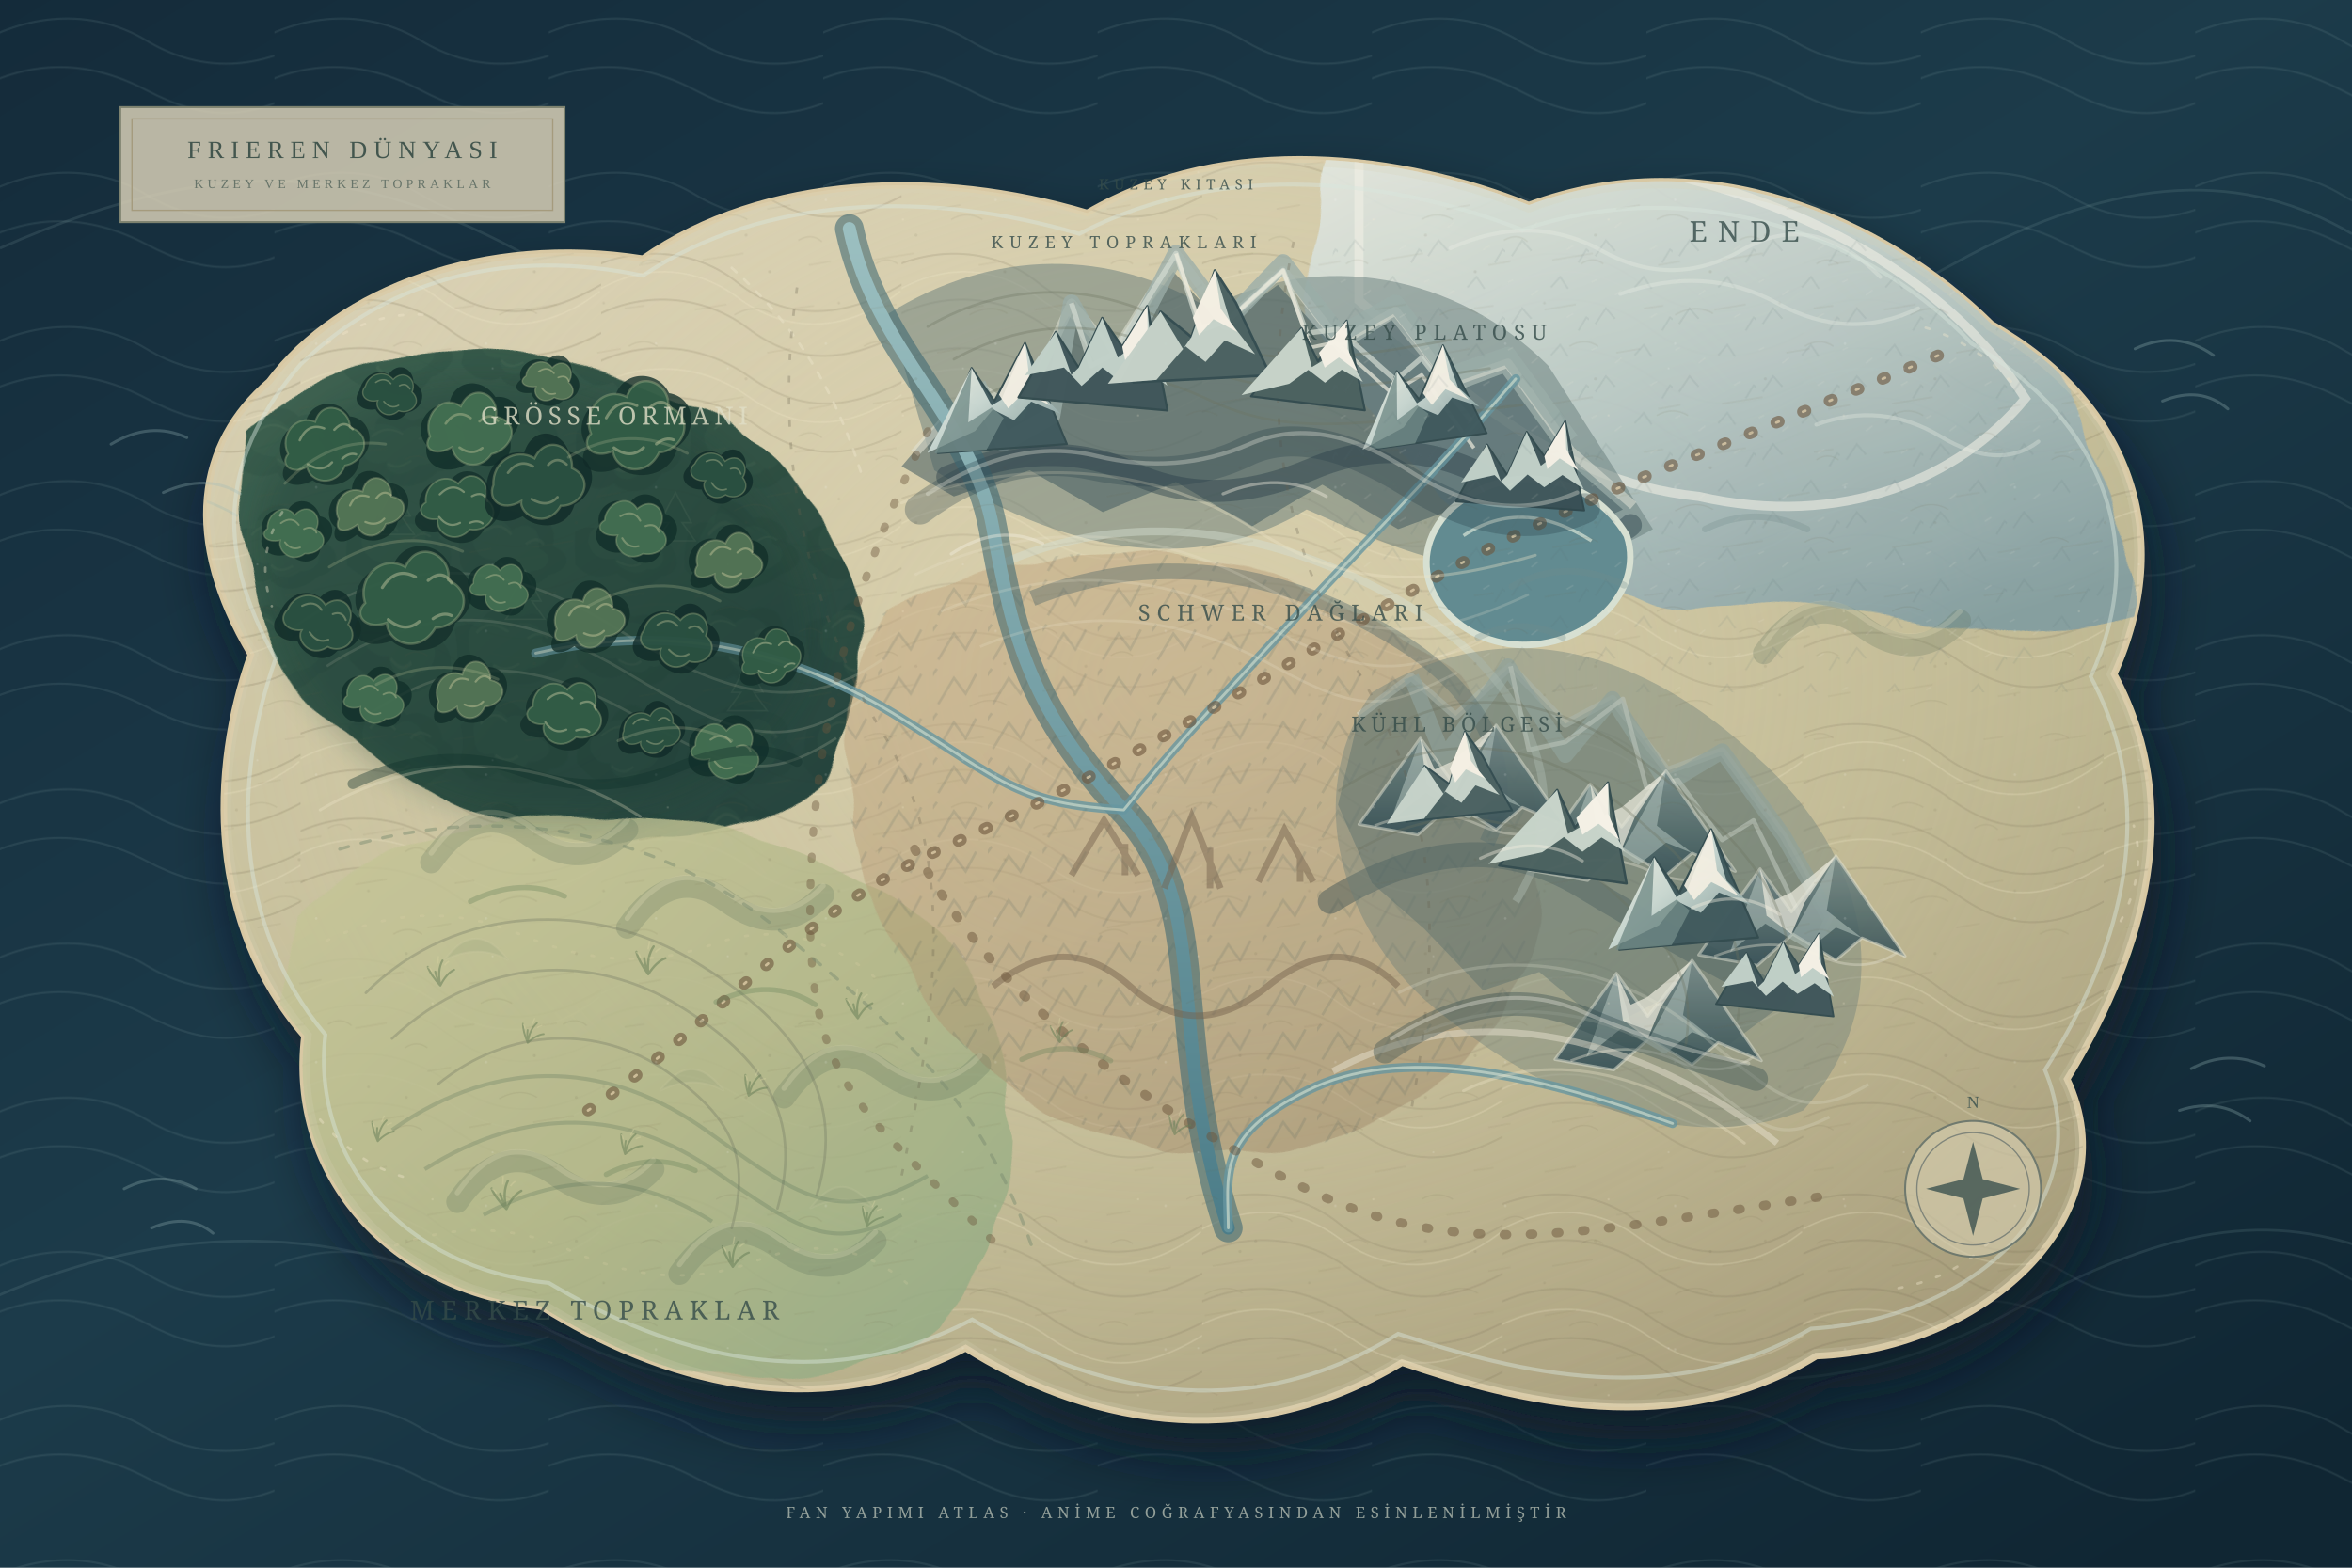
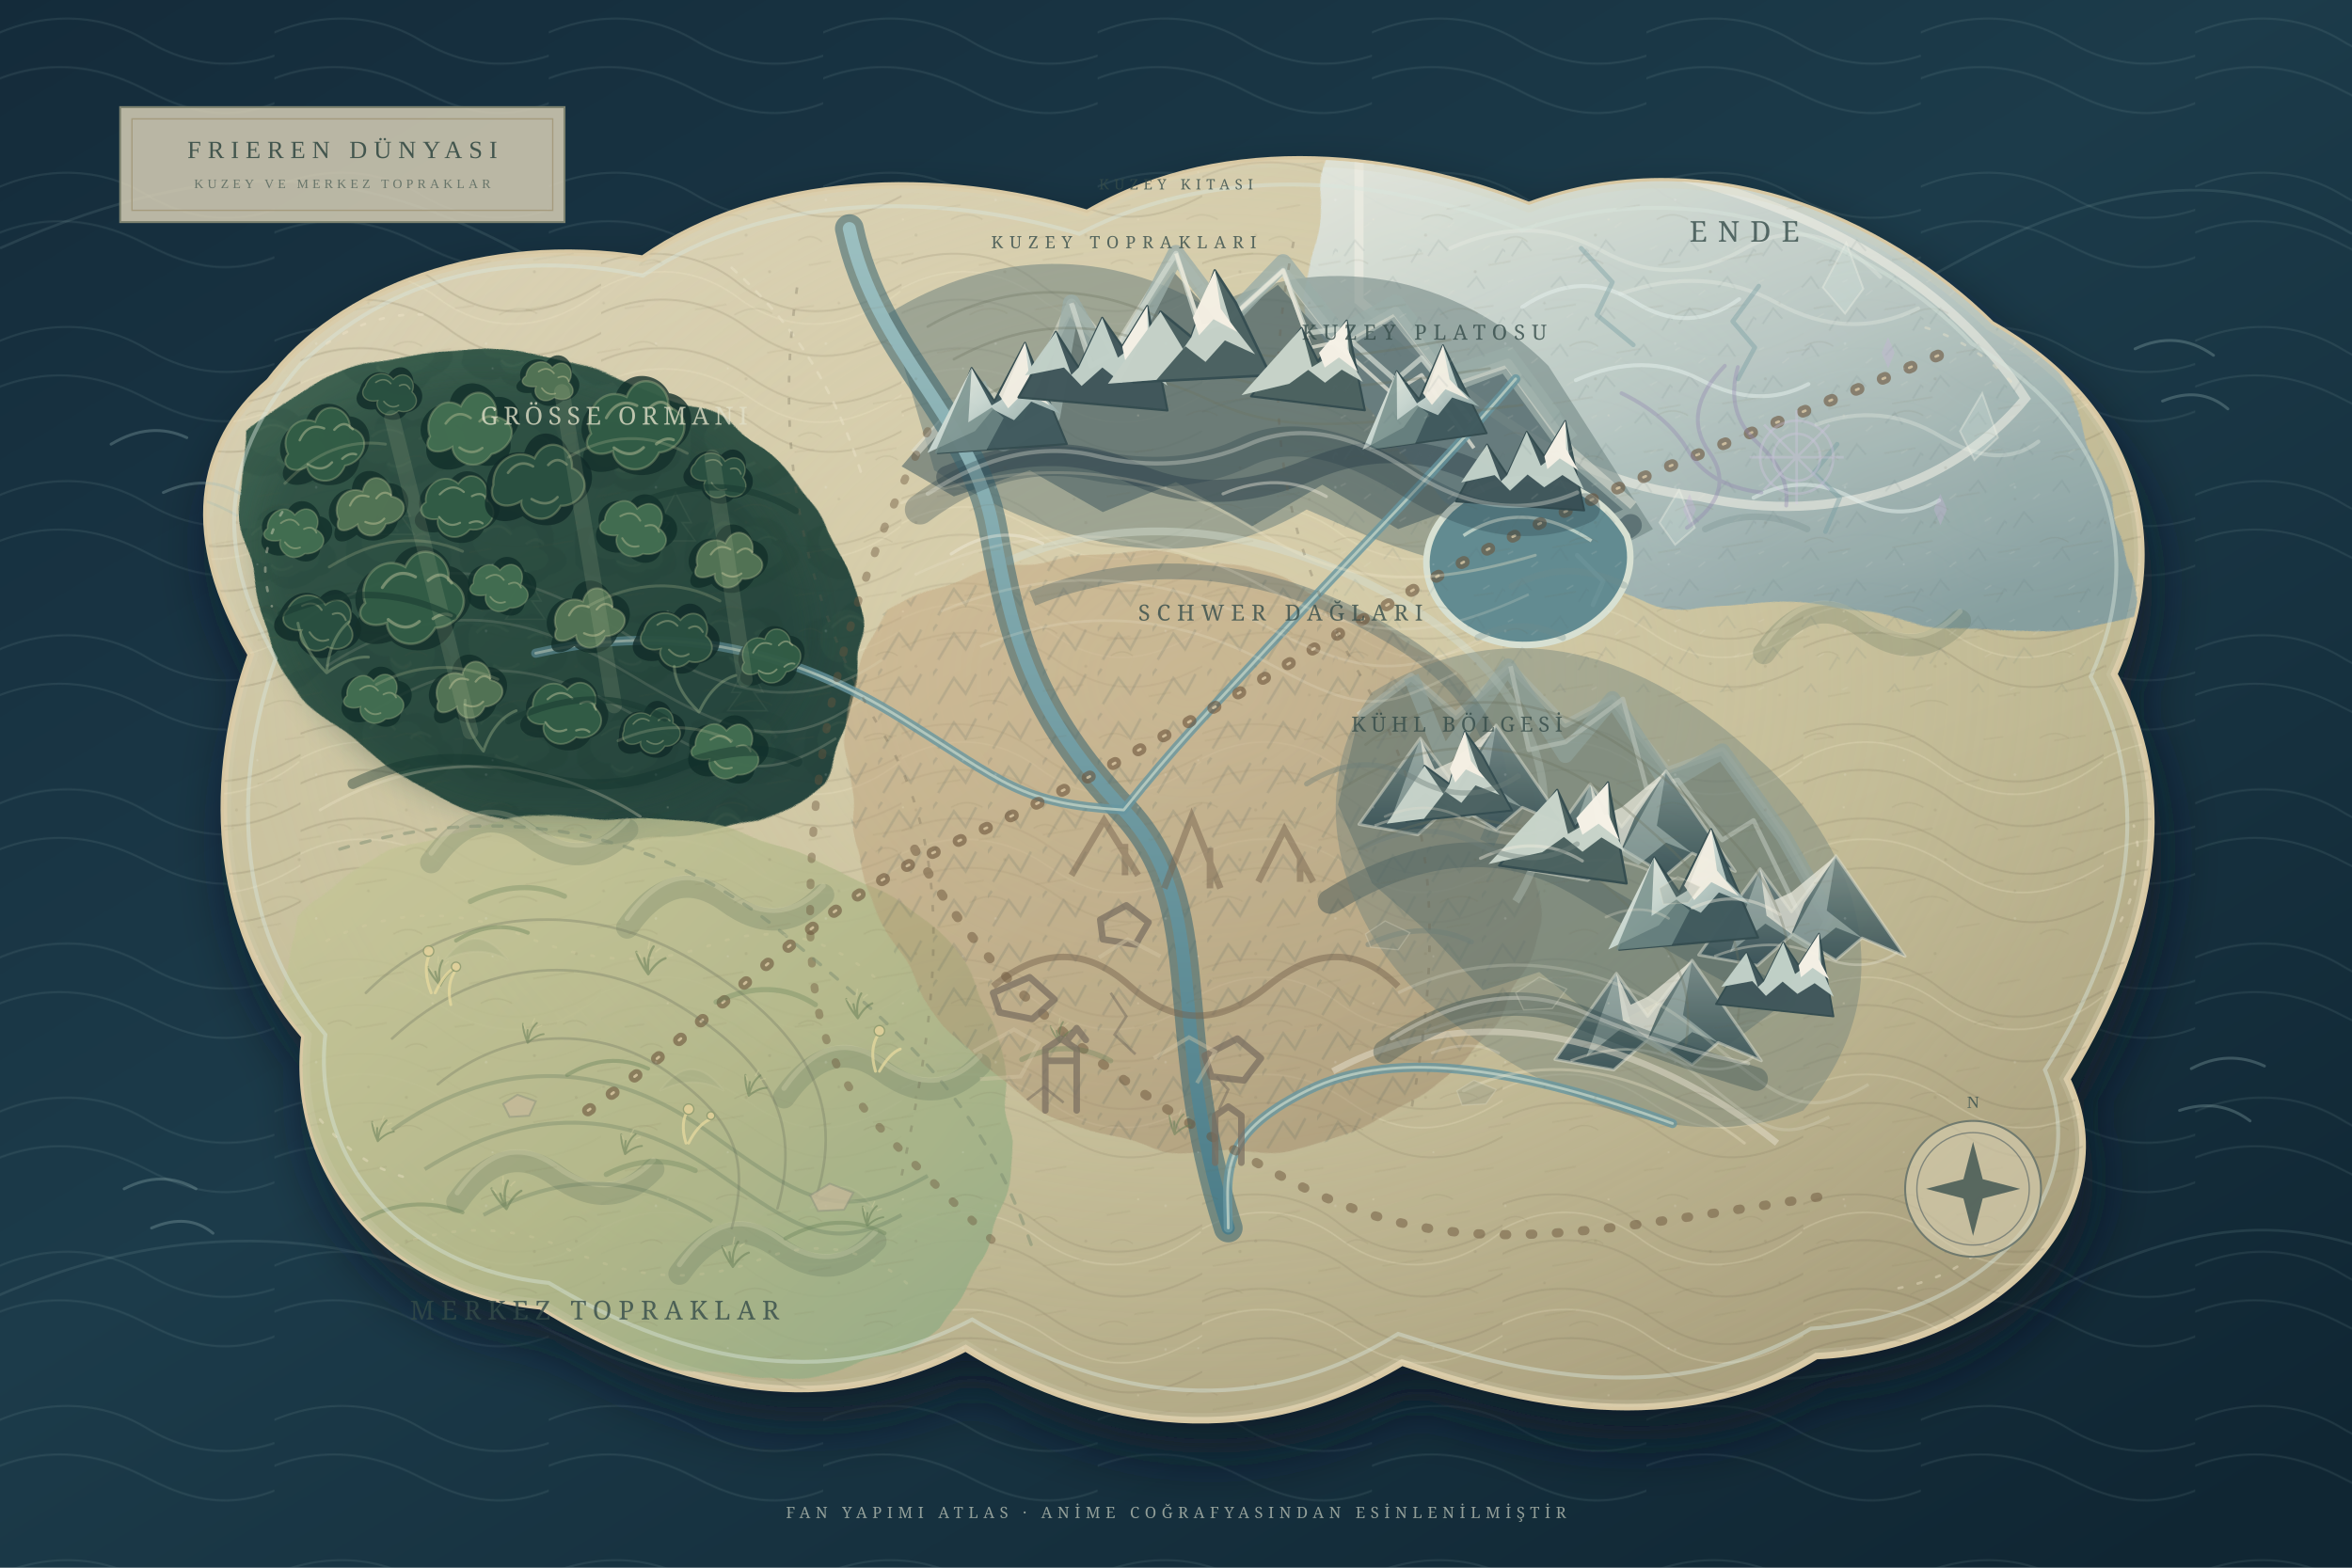
<svg xmlns="http://www.w3.org/2000/svg" viewBox="0 0 1800 1200" role="img" aria-labelledby="map-title map-desc">
  <defs>
    <linearGradient id="ocean" x1="0" y1="0" x2="0.9" y2="1">
      <stop stop-color="#142b3a" />
      <stop offset=".48" stop-color="#1c3b4a" />
      <stop offset="1" stop-color="#102633" />
    </linearGradient>
    <linearGradient id="ocean-light" x1="0" y1="0" x2="0" y2="1">
      <stop stop-color="#527887" stop-opacity=".32" />
      <stop offset="1" stop-color="#193c4b" stop-opacity="0" />
    </linearGradient>
    <linearGradient id="land-base" x1=".15" y1="0" x2=".8" y2="1">
      <stop stop-color="#d8d0b4" />
      <stop offset=".3" stop-color="#c8c19e" />
      <stop offset=".67" stop-color="#b9b38d" />
      <stop offset="1" stop-color="#a59b79" />
    </linearGradient>
    <linearGradient id="north-ice" x1=".2" y1="0" x2=".8" y2="1">
      <stop stop-color="#e2e7df" />
      <stop offset=".48" stop-color="#b9c9c7" />
      <stop offset="1" stop-color="#819ca0" />
    </linearGradient>
    <linearGradient id="central-meadow" x1="0" y1="0" x2="1" y2="1">
      <stop stop-color="#c9c79a" />
      <stop offset=".55" stop-color="#b1b789" />
      <stop offset="1" stop-color="#8eaa84" />
    </linearGradient>
    <linearGradient id="forest-depth" x1="0" y1="0" x2="1" y2="1">
      <stop stop-color="#365d4c" />
      <stop offset=".45" stop-color="#284c40" />
      <stop offset="1" stop-color="#1b3b36" />
    </linearGradient>
    <linearGradient id="mountain-shadow" x1="0" y1="0" x2="0" y2="1">
      <stop stop-color="#778b89" />
      <stop offset=".52" stop-color="#536b6c" />
      <stop offset="1" stop-color="#344e55" />
    </linearGradient>
    <linearGradient id="sandstone" x1="0" y1="0" x2="1" y2="1">
      <stop stop-color="#c4a47a" />
      <stop offset="1" stop-color="#947c60" />
    </linearGradient>
    <linearGradient id="river" x1="0" y1="0" x2="0" y2="1">
      <stop stop-color="#9bbfc0" />
      <stop offset="1" stop-color="#4c7d89" />
    </linearGradient>
    <radialGradient id="land-light">
      <stop stop-color="#f4e7c6" stop-opacity=".44" />
      <stop offset="1" stop-color="#f4e7c6" stop-opacity="0" />
    </radialGradient>
    <pattern id="sea-depth" width="210" height="118" patternUnits="userSpaceOnUse">
      <path d="M-20 35C25 8 74 8 112 31s82 25 128-2M-25 72c48-28 93-26 137-3s78 25 126-4" fill="none" stroke="#8eafb0" stroke-opacity=".13" stroke-width="1.6" />
    </pattern>
    <pattern id="fine-contours" width="230" height="180" patternUnits="userSpaceOnUse">
      <path d="M-35 42C10 5 68 7 104 36s82 32 137-5M-28 78C17 39 75 43 112 71s77 31 135-6M-32 116C16 76 73 80 113 108s78 30 137-7M-28 153C20 114 80 118 118 145s75 31 132-7" fill="none" stroke="#756f55" stroke-opacity=".24" stroke-width="1.5" />
      <path d="M-20 54C23 20 69 21 105 48s82 28 124-5M-24 129C19 94 72 95 112 123s76 28 128-7" fill="none" stroke="#f5edcf" stroke-opacity=".25" stroke-width="1.2" />
    </pattern>
    <pattern id="forest-canopy" width="88" height="76" patternUnits="userSpaceOnUse">
      <path d="M-8 38C-4 24 8 18 20 22 22 8 39 3 49 14 62 9 76 20 73 34 88 43 82 59 68 61 57 75 39 72 31 63 15 71 0 59-8 38Z" fill="#183a32" opacity=".58" />
      <path d="M12 25C19 13 32 13 40 23 50 14 64 22 62 35 76 42 66 57 54 56 44 68 28 58 29 49 15 52 6 38 12 25Z" fill="#426b50" opacity=".42" />
      <path d="M17 27q12-12 23-1m12 6q8-7 14 0M30 51q9 8 18 1" fill="none" stroke="#a8b58a" stroke-opacity=".28" stroke-width="2" />
    </pattern>
    <pattern id="rock-hatch" width="42" height="34" patternUnits="userSpaceOnUse">
      <path d="m4 29 12-20 9 12 8-15M-5 13 3 2" fill="none" stroke="#344f54" stroke-opacity=".35" stroke-width="2" />
    </pattern>
    <pattern id="terrain-grain" width="180" height="150" patternUnits="userSpaceOnUse">
      <path d="M8 18q12-7 24 0m39 16q10-6 18 1M22 91q16-9 29-1m70 25q12-7 22 0M130 52q9-6 17 0" fill="none" stroke="#665c43" stroke-opacity=".22" stroke-width="1.1" />
      <circle cx="49" cy="58" r="1.2" fill="#594f3d" opacity=".24" />
      <circle cx="151" cy="18" r=".9" fill="#fff3d8" opacity=".38" />
      <circle cx="102" cy="82" r="1.1" fill="#554b39" opacity=".18" />
      <circle cx="17" cy="132" r=".8" fill="#fff" opacity=".32" />
    </pattern>
    <pattern id="paper-fiber" width="130" height="110" patternUnits="userSpaceOnUse">
      <path d="m12 17 24-4m31 37 18-3M18 89l31-5m50 9 17-3M88 16l15-2" stroke="#665c43" stroke-opacity=".1" stroke-width="1.4" />
      <circle cx="51" cy="70" r="1.2" fill="#5c503b" opacity=".14" />
      <circle cx="112" cy="43" r="1" fill="#fff" opacity=".2" />
    </pattern>
    <filter id="continent-shadow" x="-15%" y="-15%" width="130%" height="135%">
      <feGaussianBlur stdDeviation="22" />
    </filter>
    <filter id="terrain-soft" x="-15%" y="-15%" width="130%" height="130%">
      <feGaussianBlur stdDeviation="10" />
    </filter>
    <clipPath id="land-clip">
      <path d="M206 292C259 221 371 179 492 198 585 133 718 129 832 163 940 100 1075 119 1170 157 1304 107 1442 167 1524 248 1632 309 1665 412 1618 516 1677 625 1634 741 1582 826 1631 929 1521 1033 1390 1038 1284 1104 1160 1073 1073 1043 948 1118 825 1086 739 1032 624 1092 505 1057 414 1000 300 989 220 901 233 793 159 708 160 590 192 501 139 412 151 339 206 292Z" />
    </clipPath>
    <g id="ridge">
      <path d="M0 76 47 10 71 43 105 0 158 77 125 63 105 80 72 60 45 84Z" fill="url(#mountain-shadow)" stroke="#e0e1d2" stroke-opacity=".56" stroke-width="2.2" stroke-linejoin="round" />
      <path d="m47 10 11 38 14 12 33-60-7 42 27 21-20-8-21 17-33-20-27 22Z" fill="#b8c9c3" opacity=".55" />
      <path d="m47 10 11 24 13-6 34-28-24 36-10 24-19-14Z" fill="#f0eee1" opacity=".78" />
      <path d="M12 77q44-17 79-1t61-2" fill="none" stroke="#e5e3d3" stroke-opacity=".42" stroke-width="2" />
    </g>
    <g id="atlas-pine">
      <path d="M0 30 12 7 24 30h-7l10 14H-3L7 30z" fill="#254b3d" stroke="#9eb091" stroke-opacity=".45" stroke-width="1.2" />
    </g>
    <g id="atlas-hill">
      <path d="M0 25Q24-8 49 25Q26 12 0 25Z" fill="#8d9b78" stroke="#d5d1ad" stroke-opacity=".55" stroke-width="1.5" />
    </g>
    <g id="hillshade">
      <path d="M0 50Q35 0 76 30T150 25" fill="none" stroke="#566b58" stroke-opacity=".42" stroke-width="17" stroke-linecap="round" />
      <path d="M0 43Q35-7 76 23T150 18" fill="none" stroke="#e6dfbd" stroke-opacity=".38" stroke-width="4" stroke-linecap="round" />
    </g>
    <radialGradient id="atlas-canopy-light" cx="38%" cy="28%" r="76%">
      <stop stop-color="#77906a" />
      <stop offset=".42" stop-color="#426b50" />
      <stop offset="1" stop-color="#183a32" />
    </radialGradient>
    <linearGradient id="atlas-snow-face" x1="0" y1="0" x2="1" y2="1">
      <stop stop-color="#f4f1e3" />
      <stop offset=".48" stop-color="#c9d7d1" />
      <stop offset="1" stop-color="#829b9a" />
    </linearGradient>
    <filter id="biome-edge" x="-7%" y="-7%" width="114%" height="114%" color-interpolation-filters="sRGB">
      <feTurbulence type="fractalNoise" baseFrequency=".012 .016" numOctaves="2" seed="17" result="edge-noise" />
      <feDisplacementMap in="SourceGraphic" in2="edge-noise" scale="21" xChannelSelector="R" yChannelSelector="G" />
    </filter>
    <pattern id="atlas-alpine-scree" width="64" height="52" patternUnits="userSpaceOnUse">
      <path d="m5 40 8-12 7 8m15-24 7-8 6 9m8 32 6-10 7 5" fill="none" stroke="#53696a" stroke-opacity=".32" stroke-width="1.5" />
      <path d="m20 18 5-4m22 21 5-3M2 8l4-2" stroke="#f1eddf" stroke-opacity=".36" stroke-width="1.2" />
    </pattern>
    <g id="atlas-canopy">
      <path d="M-25 2C-29-9-19-20-7-19-3-31 14-31 19-18 31-17 35-3 27 6 29 19 14 26 3 20-8 29-25 18-25 2Z" fill="#142f2a" opacity=".72" transform="translate(2 4)" />
      <path d="M-24-2C-26-14-13-23-2-17 5-28 21-20 20-9 33-3 28 13 16 16 7 28-9 20-10 13-23 15-30 5-24-2Z" fill="url(#atlas-canopy-light)" stroke="#a5b48b" stroke-opacity=".34" stroke-width="1.6" />
      <path d="M-14-8q8-9 15-3m5 3q8-7 12 1M-9 8q8 8 16 2m6-1q5-3 8-1" fill="none" stroke="#c0c69a" stroke-opacity=".42" stroke-width="1.7" stroke-linecap="round" />
    </g>
    <g id="atlas-peak">
      <path d="M-48 44-11-22 8 5 28-39 58 44Z" fill="#425d60" stroke="#344c50" stroke-width="2" stroke-linejoin="round" />
      <path d="m-11-22 12 29 7-2 20-44 8 42-17 13-13-8-18 14Z" fill="url(#atlas-snow-face)" opacity=".96" />
      <path d="m-11-22-3 38 16-9 8 8-13 29-45 0Z" fill="#738b88" opacity=".7" />
      <path d="m28-39 3 35 14 21-18-12-12 11-7-13Z" fill="#f5f1e3" opacity=".88" />
      <path d="M-42 43q45-16 91 0" fill="none" stroke="#d6dfd4" stroke-opacity=".48" stroke-width="2" />
    </g>
    <g id="atlas-grass">
      <path d="M0 12q-7-12-8-20m8 20q0-15 7-23m-7 23q8-10 16-12m-16 12q-2-8-2-14" fill="none" stroke="#667d57" stroke-opacity=".72" stroke-width="2" stroke-linecap="round" />
      <path d="M-8-8q2 2 3 5m9-13q-1 4-2 7m11 0q-3 1-5 3" fill="none" stroke="#d6d1a2" stroke-opacity=".55" stroke-width="1.3" />
    </g>
    <g id="atlas-canopy-a">
      <path d="M-34 5C-42-10-27-29-10-25-2-43 22-39 27-22 45-16 42 8 27 15 20 35-5 34-15 23-33 28-45 17-34 5Z" fill="#142f2a" opacity=".82" />
      <path d="M-30-3C-34-20-16-34-2-24 8-42 29-29 25-13 43-3 31 18 14 17 2 34-18 24-17 11-31 15-39 4-30-3Z" fill="#315c45" stroke="#a8b88d" stroke-opacity=".38" stroke-width="1.6" />
      <path d="M-18-12q10-13 22-5m8 3q10-7 15 3M-16 9q10 10 20 3m9-1q7-4 12-1" fill="none" stroke="#c5c99e" stroke-opacity=".48" stroke-width="2" stroke-linecap="round" />
    </g>
    <g id="atlas-canopy-b">
      <path d="M-30 7C-40-7-25-24-11-20-8-36 13-39 22-22 39-22 43-2 29 8 32 26 11 31 0 21-15 32-35 23-30 7Z" fill="#102d28" opacity=".8" />
      <path d="M-27 1C-31-13-16-29-3-18 6-34 25-25 21-8 39-2 30 16 15 18 4 31-13 21-12 10-25 16-34 9-27 1Z" fill="#426d50" stroke="#9eaf86" stroke-opacity=".4" stroke-width="1.5" />
      <path d="M-15-7q9-10 18-2m6 3q8-6 13 1M-7 11q8 7 16 2" fill="none" stroke="#c6c99c" stroke-opacity=".42" stroke-width="1.8" stroke-linecap="round" />
    </g>
    <g id="atlas-canopy-c">
      <path d="M-37 1C-35-17-21-27-7-22 2-39 20-32 22-17 41-9 36 13 19 18 11 34-9 29-16 19-32 24-44 14-37 1Z" fill="#102a27" opacity=".82" />
      <path d="M-31-5C-29-20-12-27-1-17 9-31 26-21 22-6 36 4 24 20 10 17-2 31-18 18-15 9-29 14-37 4-31-5Z" fill="#294f40" stroke="#9cab80" stroke-opacity=".42" stroke-width="1.5" />
      <path d="M-20-11q9-8 17-1m10 1q7-5 12 2M-8 9q9 8 17 2" fill="none" stroke="#c0c69a" stroke-opacity=".4" stroke-width="1.7" stroke-linecap="round" />
    </g>
    <g id="atlas-canopy-d">
      <path d="M-27 5C-35-7-20-23-7-18-1-33 17-29 20-14 36-8 32 11 18 15 8 29-9 24-14 15-27 20-34 14-27 5Z" fill="#112d28" opacity=".8" />
      <path d="M-23 0C-25-12-11-23 0-14 8-28 24-18 19-4 33 4 22 17 9 14 0 25-13 17-11 8-23 12-29 7-23 0Z" fill="#527454" stroke="#b2bc91" stroke-opacity=".36" stroke-width="1.4" />
      <path d="M-12-7q7-8 15-2m5 3q7-5 11 1M-5 8q7 6 14 2" fill="none" stroke="#d0cda0" stroke-opacity=".45" stroke-width="1.6" stroke-linecap="round" />
    </g>
    <g id="atlas-peak-a">
      <path d="M-58 51-19-30 1 4 35-51 69 51Z" fill="#405a5e" stroke="#344c50" stroke-width="2" stroke-linejoin="round" />
      <path d="m-19-30 17 38 10-5 27-54 10 48 20 24-28-14-18 17-20-12-19 20-48 18Z" fill="url(#atlas-snow-face)" />
      <path d="m-19-30-7 53 24-13 11 11-19 30-51 0Z" fill="#718a87" opacity=".78" />
      <path d="m35-51 2 38 18 25-24-15-17 15-8-14Z" fill="#f7f2e4" opacity=".9" />
    </g>
    <g id="atlas-peak-b">
      <path d="M-52 46-28-8-5 13 16-38 31-12 55 46Z" fill="#4b6262" stroke="#354e52" stroke-width="2" stroke-linejoin="round" />
      <path d="m-28-8 16 30 7-9 21-51 10 41 18 26-23-12-16 16-15-13-24 25-38 1Z" fill="#c6d2c9" />
      <path d="m16-38 3 30 12 19-18-11-12 12-4-14Z" fill="#f5f0e3" />
    </g>
    <g id="atlas-peak-c">
      <path d="M-64 49-36-12-13 18 4-28 24-4 43-42 69 49Z" fill="#40575b" stroke="#344c50" stroke-width="2" stroke-linejoin="round" />
      <path d="m-36-12 17 37 6-7 17-46 17 34 9-8 13-40 7 39 17 30-23-13-18 14-18-12-17 18-17-15-34 10Z" fill="#c1d0c8" />
      <path d="m43-42 3 29 14 21-20-11-12 12-4-13Z" fill="#f5f1e6" />
    </g>
    <g id="atlas-peak-d">
      <path d="M-49 47-10-22 9 7 31-34 58 47Z" fill="#4b6260" stroke="#344c50" stroke-width="2" stroke-linejoin="round" />
      <path d="m-10-22 14 35 9-7 18-40 7 35 15 20-21-9-14 14-17-10-16 15-43 16Z" fill="#c8d4ca" />
      <path d="m31-34 4 26 12 20-19-11-12 11-7-13Z" fill="#f6f2e7" />
    </g>
  </defs>
  <rect width="1800" height="1200" fill="url(#ocean)" />
  <rect width="1800" height="1200" fill="url(#sea-depth)" />
  <g fill="none" stroke="#8eafb0" stroke-opacity=".15">
    <path d="M0 190C180 110 290 130 420 205s245 68 355 0 215-79 355-9 235 78 365 6 225-70 305-23" stroke-width="2" />
    <path d="M-20 1000c160-75 300-60 420 7s255 83 375 5 245-85 380-12 255 75 390 1 210-70 290-36" stroke-width="2" />
  </g>
  <path d="M206 292C259 221 371 179 492 198 585 133 718 129 832 163 940 100 1075 119 1170 157 1304 107 1442 167 1524 248 1632 309 1665 412 1618 516 1677 625 1634 741 1582 826 1631 929 1521 1033 1390 1038 1284 1104 1160 1073 1073 1043 948 1118 825 1086 739 1032 624 1092 505 1057 414 1000 300 989 220 901 233 793 159 708 160 590 192 501 139 412 151 339 206 292Z" fill="#071923" opacity=".7" filter="url(#continent-shadow)" transform="translate(8 25)" />
  <path d="M206 292C259 221 371 179 492 198 585 133 718 129 832 163 940 100 1075 119 1170 157 1304 107 1442 167 1524 248 1632 309 1665 412 1618 516 1677 625 1634 741 1582 826 1631 929 1521 1033 1390 1038 1284 1104 1160 1073 1073 1043 948 1118 825 1086 739 1032 624 1092 505 1057 414 1000 300 989 220 901 233 793 159 708 160 590 192 501 139 412 151 339 206 292Z" fill="url(#land-base)" stroke="#d8c8a3" stroke-width="5" />
  <g clip-path="url(#land-clip)">
    <rect x="120" y="80" width="1600" height="1060" fill="url(#fine-contours)" opacity=".95" />
    <ellipse cx="910" cy="520" rx="900" ry="690" fill="url(#land-light)" />
    <path d="M1020 82C1220 70 1470 130 1585 300L1640 470C1515 515 1400 450 1290 465 1150 445 1055 356 1000 240Z" fill="url(#north-ice)" filter="url(#biome-edge)" opacity=".92" />
    <path d="M1040 120C1210 96 1450 150 1550 305 1500 366 1410 405 1300 380 1185 368 1110 290 1040 230Z" fill="none" stroke="#f2f0e5" stroke-opacity=".58" stroke-width="7" />
    <path d="M185 330C280 245 430 256 550 322 645 373 690 496 630 596 545 676 390 646 285 579 207 526 175 429 185 330Z" fill="url(#forest-depth)" filter="url(#biome-edge)" opacity=".94" />
    <path d="M185 330C280 245 430 256 550 322 645 373 690 496 630 596 545 676 390 646 285 579 207 526 175 429 185 330Z" fill="url(#forest-canopy)" filter="url(#biome-edge)" opacity=".22" />
    <g opacity=".24">
      <use href="#atlas-pine" x="290" y="365" />
      <use href="#atlas-pine" x="390" y="430" />
      <use href="#atlas-pine" x="505" y="370" />
      <use href="#atlas-pine" x="560" y="500" />
    </g>
    <path d="M230 700C355 590 535 614 665 675 775 731 820 884 720 1010 585 1100 390 1040 280 955 205 890 190 784 230 700Z" fill="url(#central-meadow)" filter="url(#biome-edge)" opacity=".86" />
    <path d="M675 470C810 390 1000 415 1115 520 1225 622 1190 805 1040 865 900 925 735 842 680 720 640 632 635 540 675 470Z" fill="url(#sandstone)" filter="url(#biome-edge)" opacity=".42" />
    <path d="M675 470C810 390 1000 415 1115 520 1225 622 1190 805 1040 865 900 925 735 842 680 720 640 632 635 540 675 470Z" fill="url(#rock-hatch)" opacity=".36" />
    <path d="M680 240C760 190 850 190 925 236 1010 190 1115 210 1185 280L1265 405C1160 465 1080 425 1000 390 900 450 795 410 715 360Z" fill="#657b7a" opacity=".5" />
    <g opacity=".96">
      <path d="M690 357 735 304 770 321 818 242 850 275 898 208 936 249 978 218 1025 270 1065 245 1110 301 1150 286 1198 352 1242 390 1190 414 1125 385 1070 405 1012 371 958 403 900 369 844 392 788 360 730 380Z" fill="#405a5e" opacity=".56" />
      <path d="M700 347 748 294 780 319 820 232 852 271 900 194 939 246 982 207 1025 262 1068 238 1110 293 1154 278 1202 345 1250 387" fill="none" stroke="#e2e3d6" stroke-opacity=".55" stroke-width="7" stroke-linejoin="round" />
      <path d="m748 294 20 45 37-21 15-86 32 56 48-94 39 52 43-45 43 55 43-24 42 55 44-15 48 65" fill="none" stroke="#9aada7" stroke-opacity=".8" stroke-width="13" stroke-linejoin="round" />
      <path d="m820 232 15 48 17-9 48-77 18 57 21-5 43-39 18 48 24-3 44 39 20-17 41 52" fill="none" stroke="#d5ddd3" stroke-opacity=".72" stroke-width="4" stroke-linejoin="round" />
      <path d="m900 194 20 59 19-7 43-39 21 59 19-4 43 39 23-14 40 56" fill="none" stroke="#f1eee0" stroke-opacity=".7" stroke-width="2.8" stroke-linejoin="round" />
      <path d="M725 365q80-32 142-3t137-3 150 15 94 28" fill="none" stroke="#293f48" stroke-opacity=".45" stroke-width="17" stroke-linecap="round" />
      <path d="M1040 548 1080 518 1114 548 1156 510 1198 554 1234 535 1276 590 1318 575 1365 640 1400 702 1368 766 1320 802 1270 766 1230 787 1178 744 1135 758 1090 711 1050 676 1024 616Z" fill="#425d60" opacity=".42" />
      <path d="M1040 548 1080 518 1114 548 1156 510 1198 554 1234 535 1276 590 1318 575 1365 640 1400 702 1368 766" fill="none" stroke="#d9dfd2" stroke-opacity=".54" stroke-width="6" stroke-linejoin="round" />
      <path d="m1080 518 25 62 49-70 44 68 36-43 42 65 42-25 47 65 35 62" fill="none" stroke="#a8b9b1" stroke-opacity=".7" stroke-width="12" stroke-linejoin="round" />
      <path d="m1156 510 14 64 28-6 44-33 18 68 24-6 34 46 24-15 36 74" fill="none" stroke="#eef0e3" stroke-opacity=".62" stroke-width="3.5" stroke-linejoin="round" />
      <path d="M1018 690q105-65 193-12t154 87" fill="none" stroke="#2c444b" stroke-opacity=".42" stroke-width="19" stroke-linecap="round" />
    </g>
    <path d="M770 430C875 385 990 410 1080 465 1170 520 1210 610 1160 690" fill="none" stroke="#d4ded2" stroke-opacity=".46" stroke-width="6" />
    <path d="M790 458C890 418 990 440 1070 490 1135 530 1165 590 1138 645" fill="none" stroke="#3d5b61" stroke-opacity=".35" stroke-width="12" />
    <path d="M1050 530C1155 465 1260 500 1345 580 1430 655 1455 765 1380 850 1280 890 1165 830 1090 765 1020 700 1000 600 1050 530Z" fill="#687c78" opacity=".4" />
    <g opacity=".88">
      <use href="#ridge" x="1040" y="555" />
      <use href="#ridge" x="1170" y="590" />
      <use href="#ridge" x="1300" y="655" />
      <use href="#ridge" x="1190" y="735" />
    </g>
    <path d="M1020 820C1130 760 1260 795 1360 875" fill="none" stroke="#e6e1cf" stroke-opacity=".5" stroke-width="5" />
    <g opacity=".22">
      <use href="#atlas-hill" x="340" y="710" />
      <use href="#atlas-hill" x="505" y="810" />
      <use href="#atlas-hill" x="620" y="900" />
    </g>
    <g opacity=".55">
      <use href="#hillshade" x="330" y="610" />
      <use href="#hillshade" x="480" y="660" />
      <use href="#hillshade" x="600" y="790" />
      <use href="#hillshade" x="350" y="870" />
      <use href="#hillshade" x="520" y="925" />
      <use href="#hillshade" x="1350" y="450" />
    </g>
    <g fill="none" stroke-linecap="round" stroke-linejoin="round">
      <path d="M650 175C670 270 745 320 760 405S790 545 860 620 890 785 940 940" stroke="#3d6872" stroke-width="22" opacity=".58" />
      <path d="M650 175C670 270 745 320 760 405S790 545 860 620 890 785 940 940" stroke="url(#river)" stroke-width="10" />
      <path d="M410 500C520 475 610 500 690 550S780 615 860 620M1160 290C1100 360 1040 420 980 485S900 570 860 620M1280 860C1170 820 1070 800 1000 835S940 900 940 940" stroke="#6796a0" stroke-width="7" opacity=".8" />
      <path d="M410 500C520 475 610 500 690 550S780 615 860 620M1160 290C1100 360 1040 420 980 485S900 570 860 620M1280 860C1170 820 1070 800 1000 835S940 900 940 940" stroke="#c0d2c5" stroke-width="2.1" opacity=".8" />
    </g>
    <path d="M1110 390C1155 350 1218 364 1245 410 1260 455 1210 500 1155 493 1100 485 1070 430 1110 390Z" fill="#628b91" stroke="#d7e0d2" stroke-width="5" />
    <path d="M1120 410Q1165 380 1218 414" fill="none" stroke="#d9e6d7" stroke-width="2.5" opacity=".7" />
    <g fill="none" stroke="#75634e" stroke-opacity=".48" stroke-width="5">
      <path d="M820 670l25-42 26 42m-10 0v-24m30 34 21-55 22 55m-8 0v-31m37 26 20-40 22 40m-10 0v-19" />
      <path d="M760 755q55-45 105 0t105 0 100 0" />
    </g>
    <g fill="none" stroke-linecap="round" stroke-linejoin="round">
      <path d="M450 850C540 790 610 700 720 650S900 560 1050 470 1290 355 1500 265" stroke="#6c553c" stroke-width="9" stroke-dasharray="2 20" opacity=".6" />
      <path d="M450 850C540 790 610 700 720 650S900 560 1050 470 1290 355 1500 265" stroke="#f1dfb9" stroke-width="2" stroke-dasharray="2 20" opacity=".65" />
      <path d="M700 650C760 760 850 830 980 900S1200 945 1400 915" stroke="#6c553c" stroke-width="7" stroke-dasharray="2 18" opacity=".5" />
      <path d="M710 330C650 450 620 570 620 700S660 850 760 950" stroke="#6c553c" stroke-width="6" stroke-dasharray="2 18" opacity=".42" />
    </g>
    <path d="M205 292C259 221 371 179 492 198 585 133 718 129 832 163 940 100 1075 119 1170 157 1304 107 1442 167 1524 248 1632 309 1665 412 1618 516 1677 625 1634 741 1582 826 1631 929 1521 1033 1390 1038 1284 1104 1160 1073 1073 1043 948 1118 825 1086 739 1032 624 1092 505 1057 414 1000 300 989 220 901 233 793 159 708 160 590 192 501 139 412 151 339 206 292Z" fill="url(#paper-fiber)" opacity=".65" />
    <g clip-path="url(#land-clip)">
      <g fill="none" stroke-linecap="round" stroke-linejoin="round" pointer-events="none">
        <g stroke="#6b735f" stroke-opacity=".32" stroke-width="2">
          <path d="M710 250C770 215 840 215 900 250S1030 275 1110 260M730 275C790 242 850 244 910 276S1030 298 1140 282M755 302C810 275 865 278 925 306S1035 326 1165 310" />
          <path d="M1045 570C1110 520 1190 530 1260 585S1375 685 1370 760M1025 605C1100 555 1180 565 1245 620S1340 710 1330 780M1040 650C1110 610 1170 625 1220 670S1300 740 1290 800" />
          <path d="M280 760C350 690 455 690 530 735S650 835 625 915M300 795C370 730 455 730 520 770S615 855 595 925M335 830C390 785 460 785 510 820S575 885 560 940" />
        </g>
        <g stroke="#f0e7ca" stroke-opacity=".34" stroke-width="2.2">
          <path d="M690 385C790 345 890 360 960 405S1090 450 1175 425" />
          <path d="M1120 835C1190 800 1270 825 1335 875" />
          <path d="M245 620C330 570 420 580 490 625" />
        </g>
        <path d="M260 650C390 610 510 640 600 715S750 840 790 955" stroke="#7c8c71" stroke-opacity=".48" stroke-width="2.5" stroke-dasharray="7 10" />
        <path d="M560 205C610 250 640 300 660 365" stroke="#e7dfc5" stroke-opacity=".55" stroke-width="2" stroke-dasharray="5 8" />
      </g>
      <path d="M610 220C590 350 620 470 675 560S720 760 690 900M990 185C960 330 990 430 1040 515S1110 690 1080 850" fill="none" stroke="#665e4d" stroke-opacity=".28" stroke-width="2" stroke-dasharray="5 12" />
    </g>
    <g fill="#c9c19e" stroke="#e1d5b7" stroke-width="2" opacity=".9">
      <path d="M92 365q24-18 48-4 18 13 2 27-28 13-50-2-14-9 0-21Z" />
      <path d="M1650 270q24-17 43 1 12 14-8 24-26 7-39-7-8-9 4-18Z" />
      <path d="M1690 795q21-15 39 1 9 12-9 21-23 5-34-7-7-8 4-15Z" />
      <path d="M120 930q18-13 34 0 9 10-6 18-19 5-29-5-7-7 1-13Z" />
    </g>
    <g fill="none" stroke="#9db7b1" stroke-opacity=".3" stroke-width="2">
      <path d="M60 350q48-35 100-6M1625 250q45-32 88 1M1670 780q43-28 80 2M100 920q38-25 72 0" />
      <path d="M70 390q55-28 112 5M1635 825q46-25 90 5" />
    </g>
    <g clip-path="url(#land-clip)" pointer-events="none">
      <rect x="150" y="100" width="1540" height="1030" fill="url(#terrain-grain)" opacity=".42" />
      <path d="M225 480C310 420 390 430 470 480S610 550 675 505M250 510C335 455 405 470 480 515S600 580 660 535M285 545C360 495 420 510 490 550S585 600 640 565" fill="none" stroke="#e7dfc2" stroke-opacity=".18" stroke-width="2" />
      <path d="M300 865C385 805 470 815 540 865S640 940 710 900M325 895C405 845 480 850 545 895S635 960 690 930M370 930C435 895 490 900 545 935" fill="none" stroke="#536c55" stroke-opacity=".25" stroke-width="3" />
      <path d="M700 440C795 395 885 405 965 448S1090 492 1170 455M720 468C810 430 895 440 970 480S1080 518 1140 485M750 495C830 462 905 472 975 510S1060 542 1115 515" fill="none" stroke="#f0e9d4" stroke-opacity=".19" stroke-width="2" />
      <path d="M1070 760C1150 720 1240 740 1300 790S1380 860 1430 830M1090 790C1160 760 1240 775 1295 820S1360 875 1400 855" fill="none" stroke="#e4e2d2" stroke-opacity=".23" stroke-width="2.4" />
    </g>
    <path d="M205 292C259 221 371 179 492 198 585 133 718 129 832 163 940 100 1075 119 1170 157 1304 107 1442 167 1524 248 1632 309 1665 412 1618 516 1677 625 1634 741 1582 826 1631 929 1521 1033 1390 1038 1284 1104 1160 1073 1073 1043 948 1118 825 1086 739 1032 624 1092 505 1057 414 1000 300 989 220 901 233 793 159 708 160 590 192 501 139 412 151 339 206 292Z" fill="none" stroke="#d9d1b8" stroke-opacity=".22" stroke-width="11" />
  </g>
  <g clip-path="url(#land-clip)" pointer-events="none">
    <g class="atlas-forest-canopy" opacity=".96">
      <path d="M205 365C255 290 365 267 455 302 550 325 625 410 625 493 608 578 523 635 425 625 330 633 235 566 211 482 190 434 190 398 205 365Z" fill="#17392f" opacity=".24" filter="url(#terrain-soft)" />
      <use href="#atlas-canopy-a" transform="translate(248 344) rotate(-13) scale(.92)" />
      <use href="#atlas-canopy-c" transform="translate(300 302) rotate(8) scale(.68)" />
      <use href="#atlas-canopy-b" transform="translate(358 330) rotate(-6) scale(1.08)" />
      <use href="#atlas-canopy-d" transform="translate(420 292) rotate(14) scale(.78)" />
      <use href="#atlas-canopy-a" transform="translate(486 330) rotate(-9) scale(1.12)" />
      <use href="#atlas-canopy-c" transform="translate(552 365) rotate(17) scale(.72)" />
      <use href="#atlas-canopy-b" transform="translate(225 408) rotate(12) scale(.76)" />
      <use href="#atlas-canopy-d" transform="translate(282 390) rotate(-18) scale(1.04)" />
      <use href="#atlas-canopy-a" transform="translate(350 390) rotate(7) scale(.82)" />
      <use href="#atlas-canopy-c" transform="translate(414 370) rotate(-11) scale(1.16)" />
      <use href="#atlas-canopy-b" transform="translate(485 405) rotate(19) scale(.86)" />
      <use href="#atlas-canopy-d" transform="translate(557 430) rotate(-7) scale(1.02)" />
      <use href="#atlas-canopy-c" transform="translate(246 478) rotate(15) scale(.9)" />
      <use href="#atlas-canopy-a" transform="translate(315 462) rotate(-5) scale(1.18)" />
      <use href="#atlas-canopy-b" transform="translate(382 450) rotate(12) scale(.74)" />
      <use href="#atlas-canopy-d" transform="translate(450 475) rotate(-15) scale(1.08)" />
      <use href="#atlas-canopy-c" transform="translate(520 490) rotate(6) scale(.9)" />
      <use href="#atlas-canopy-a" transform="translate(590 505) rotate(-12) scale(.68)" />
      <use href="#atlas-canopy-b" transform="translate(286 535) rotate(9) scale(.76)" />
      <use href="#atlas-canopy-d" transform="translate(358 530) rotate(-17) scale(1.02)" />
      <use href="#atlas-canopy-a" transform="translate(432 548) rotate(11) scale(.84)" />
      <use href="#atlas-canopy-c" transform="translate(500 560) rotate(-8) scale(.72)" />
      <use href="#atlas-canopy-b" transform="translate(555 575) rotate(13) scale(.86)" />
      <path d="M218 370q35-36 77-30m-43 94q53-33 102-12m-66 102q46-24 93-4m54-170q46-27 91-3m-76 117q54-29 101-4m-78 107q45-20 87 0" fill="none" stroke="#c1c59a" stroke-opacity=".24" stroke-width="2.2" stroke-linecap="round" />
      <path d="M270 600q68-32 128-10t119-2 93-5" fill="none" stroke="#0f302b" stroke-opacity=".4" stroke-width="8" stroke-linecap="round" />
    </g>
    <g class="atlas-mountain-relief" opacity=".98">
      <use href="#atlas-peak-a" transform="translate(760 304) rotate(-4) scale(.78)" />
      <use href="#atlas-peak-c" transform="translate(838 267) rotate(5) scale(.86)" />
      <use href="#atlas-peak-b" transform="translate(916 245) rotate(-3) scale(.98)" />
      <use href="#atlas-peak-d" transform="translate(1002 270) rotate(7) scale(.82)" />
      <use href="#atlas-peak-a" transform="translate(1085 303) rotate(-8) scale(.7)" />
      <use href="#atlas-peak-c" transform="translate(1164 351) rotate(4) scale(.74)" />
      <use href="#atlas-peak-b" transform="translate(1112 590) rotate(-6) scale(.76)" />
      <use href="#atlas-peak-d" transform="translate(1198 626) rotate(8) scale(.92)" />
      <use href="#atlas-peak-a" transform="translate(1284 680) rotate(-5) scale(.84)" />
      <use href="#atlas-peak-c" transform="translate(1360 740) rotate(6) scale(.68)" />
      <path d="M704 390q64-48 132-34t117-10 125 23 135 20" fill="none" stroke="#273f48" stroke-opacity=".3" stroke-width="23" stroke-linecap="round" />
      <path d="M710 378q67-44 129-29t117-9 122 20 129 17" fill="none" stroke="#e9e9dd" stroke-opacity=".34" stroke-width="3.2" stroke-linecap="round" />
      <path d="M1060 805q78-55 148-27t136 48" fill="none" stroke="#2d464d" stroke-opacity=".36" stroke-width="18" stroke-linecap="round" />
      <path d="M1065 795q80-49 145-21t128 40" fill="none" stroke="#e8e9db" stroke-opacity=".38" stroke-width="3" stroke-linecap="round" />
      <path d="M728 424q36-24 70-8m138-38q43-18 79 2m118 277q42-20 78 2m84 36q36-16 67 5" fill="none" stroke="#f4efe0" stroke-opacity=".42" stroke-width="2.4" stroke-linecap="round" />
    </g>
    <g class="atlas-meadow-texture" opacity=".72">
      <use href="#atlas-grass" transform="translate(335 745) rotate(-12) scale(.8)" />
      <use href="#atlas-grass" transform="translate(405 790) rotate(8) scale(.7)" />
      <use href="#atlas-grass" transform="translate(495 735) rotate(-6) scale(.9)" />
      <use href="#atlas-grass" transform="translate(575 830) rotate(13) scale(.75)" />
      <use href="#atlas-grass" transform="translate(655 770) rotate(-9) scale(.8)" />
      <use href="#atlas-grass" transform="translate(290 865) rotate(6) scale(.72)" />
      <use href="#atlas-grass" transform="translate(385 915) rotate(-14) scale(.9)" />
      <use href="#atlas-grass" transform="translate(480 875) rotate(11) scale(.72)" />
      <use href="#atlas-grass" transform="translate(560 960) rotate(-5) scale(.82)" />
      <use href="#atlas-grass" transform="translate(665 930) rotate(9) scale(.7)" />
      <use href="#atlas-grass" transform="translate(810 790) rotate(-8) scale(.66)" />
      <use href="#atlas-grass" transform="translate(900 860) rotate(7) scale(.7)" />
      <path d="M250 720q75-36 150-4t145 7 130 30M275 965q86-42 161-8t143 8 118 20" fill="none" stroke="#e4d7a9" stroke-opacity=".26" stroke-width="2" stroke-dasharray="2 13" stroke-linecap="round" />
      <path d="M360 690q38-19 72-4m116 81q42-20 76 2m-160 130q35-18 68-3m250-85q35-17 68 1" fill="none" stroke="#5d7955" stroke-opacity=".42" stroke-width="4" stroke-linecap="round" />
    </g>
    <g class="atlas-tundra-texture" opacity=".7">
      <rect x="1020" y="170" width="590" height="360" fill="url(#atlas-alpine-scree)" opacity=".42" />
      <path d="M1110 190q62-28 116 2t108-1 105 21M1240 225q65-23 120 7t108 4M1390 325q50-18 95 9t75 4" fill="none" stroke="#edf1e8" stroke-opacity=".43" stroke-width="3" stroke-linecap="round" />
      <path d="M1305 405q38-19 78 0m-226 44q42-23 86-1m-112 40q34-17 65 0" fill="none" stroke="#718b8b" stroke-opacity=".4" stroke-width="5" stroke-linecap="round" />
    </g>
+     <g class="atlas-biome-signatures" pointer-events="none">
+       <g class="biome-central-meadow" opacity=".78">
+         <g fill="none" stroke="#e6d99e" stroke-width="2.2" stroke-linecap="round">
+           <path d="M330 760q-7-18-1-30m4 30q8-17 17-20m-5 29q-4-17 5-28M525 875q-5-16 2-26m0 26q7-14 16-18M670 820q-5-17 2-28m1 28q8-14 16-17" />
+         </g>
+         <g fill="#e7d39b" stroke="#8c986c" stroke-width="1">
+           <circle cx="328" cy="728" r="4" />
+           <circle cx="349" cy="740" r="3.5" />
+           <circle cx="527" cy="849" r="4" />
+           <circle cx="544" cy="854" r="3" />
+           <circle cx="673" cy="789" r="4" />
+         </g>
+         <g fill="none" stroke="#6d865e" stroke-opacity=".56" stroke-width="3" stroke-linecap="round">
+           <path d="M275 935q40-22 79-7m80-105q31-19 62-5m105 130q40-22 76-4m-328-224q28-17 55-6" />
+         </g>
+         <g fill="#c5b99a" stroke="#8d927e" stroke-opacity=".65" stroke-width="1.5">
+           <path d="m620 915 15-9 18 7-7 13-20 1Z" />
+           <path d="m385 845 11-7 14 5-5 11-15 1Z" />
+         </g>
+       </g>
+       <g class="biome-great-forest" opacity=".72">
+         <g fill="none" stroke="#a9bd91" stroke-opacity=".5" stroke-width="2.2" stroke-linecap="round">
+           <path d="M250 515q-18-18-22-38m22 38q2-26 17-39m-17 39q18-13 32-12M370 575q-16-20-14-39m14 39q8-24 25-31M535 545q-18-17-19-35m19 35q11-23 28-28" />
+         </g>
+         <g fill="none" stroke="#d4d9ad" stroke-opacity=".18" stroke-width="12" stroke-linecap="round">
+           <path d="M300 320 360 560M430 300 470 540M545 350 570 520" />
+         </g>
+         <g fill="none" stroke="#18382f" stroke-opacity=".7" stroke-width="5" stroke-linecap="round">
+           <path d="M215 470q70-30 132 2m42 80q68-32 120-2m-18-166q65-25 118 7" />
+         </g>
+       </g>
+       <g class="biome-ancient-ruins" opacity=".72">
+         <g fill="none" stroke="#786d60" stroke-width="5" stroke-linecap="round" stroke-linejoin="round">
+           <path d="M760 760l28-12 19 17-17 15-25-5Zm82-56 20-11 17 13-10 17-25-4Zm80 104 25-13 18 15-13 17-25-3Z" />
+           <path d="M800 850v-47l12-8 12 8v47m-24-38h24m-7-16 7-9 7 9M930 890v-36l10-7 10 7v36" />
+         </g>
+         <g fill="none" stroke="#d4c7a8" stroke-opacity=".55" stroke-width="3">
+           <path d="m745 805 31-17 19 11-14 25-31 2m91-93 22-14 25 13m-5 78 27-16 20 11-14 24" />
+         </g>
+         <g fill="none" stroke="#635b54" stroke-opacity=".56" stroke-width="2">
+           <path d="m850 760 12 18-9 14 16 15m-83 35 13-10 15 12m117-20 9 10-7 15" />
+         </g>
+       </g>
+       <g class="biome-northern-ice" opacity=".74">
+         <g fill="none" stroke="#e6f0ed" stroke-opacity=".7" stroke-width="3" stroke-linecap="round">
+           <path d="M1165 235q45-30 86-4t80-2m-125 62q52-23 96 0t82 3m-42 87q38-20 75 0t67 2" />
+         </g>
+         <g fill="none" stroke="#739aa0" stroke-opacity=".54" stroke-width="3.5" stroke-linecap="round" stroke-linejoin="round">
+           <path d="m1210 190 24 26-12 25 28 23m96-45-20 27 17 20-13 24m76 50-18 22 20 19-11 26m-190 18 20 20-8 18" />
+         </g>
+         <g fill="#d9e8e4" fill-opacity=".34" stroke="#f2f4e9" stroke-opacity=".5" stroke-width="1.5">
+           <path d="m1395 220 18-34 13 35-14 19Z" />
+           <path d="m1500 330 17-29 12 34-18 17Z" />
+           <path d="m1270 400 15-25 12 29-15 13Z" />
+         </g>
+       </g>
+       <g class="biome-schwer-highlands" opacity=".7">
+         <g fill="none" stroke="#6c7c79" stroke-opacity=".58" stroke-width="4" stroke-linecap="round">
+           <path d="M1000 600q42-27 83-4t79-2m-120 55q47-24 89-3t76 0m-160 77q42-20 79-2" />
+         </g>
+         <g fill="#7e8980" fill-opacity=".35" stroke="#e1dfcb" stroke-opacity=".4" stroke-width="1">
+           <path d="m1045 715 15-10 19 9-9 13-21-2Z" />
+           <path d="m1160 760 18-12 21 9-11 15-22 1Z" />
+           <path d="m1270 680 14-9 17 8-9 12-19 1Z" />
+           <path d="m1115 835 13-8 17 7-8 11-18 1Z" />
+         </g>
+         <g fill="none" stroke="#e6e1cd" stroke-opacity=".4" stroke-width="2" stroke-linecap="round">
+           <path d="M1060 625q30-13 57 0m112 77q27-12 48 1m-181 103q28-11 51 0" />
+         </g>
+       </g>
+       <g class="biome-ausserst-arcana" opacity=".62">
+         <g fill="none" stroke="#8f82b0" stroke-width="3" stroke-opacity=".56" stroke-linecap="round">
+           <path d="M1320 280q-34 35-12 66t-17 58m-50-103q35 17 51 44t56 32m-18-96q-10 35 15 58t22 48" />
+         </g>
+         <g fill="none" stroke="#d8c9e8" stroke-width="2" stroke-opacity=".5">
+           <circle cx="1375" cy="350" r="28" />
+           <circle cx="1375" cy="350" r="18" />
+           <path d="M1375 314v72m-36-36h72m-61-25 50 50m0-50-50 50" />
+         </g>
+         <g fill="#c6b5d9" fill-opacity=".55">
+           <path d="m1288 390 5-12 5 12-5 12Z" />
+           <path d="m1440 270 5-12 5 12-5 12Z" />
+           <path d="m1480 390 5-12 5 12-5 12Z" />
+         </g>
+       </g>
+     </g>
  </g>
  <g class="atlas-coastline-detail" fill="none" stroke-linecap="round" pointer-events="none">
    <path d="M230 279C300 211 392 190 492 211 585 148 715 146 826 179 938 120 1072 139 1165 176 1300 130 1435 184 1509 263 1612 323 1645 421 1600 518 1657 624 1618 736 1565 819 1608 922 1508 1010 1386 1017 1277 1080 1163 1051 1070 1021 950 1095 833 1063 744 1010 628 1071 512 1037 420 982 309 971 238 888 249 792 177 706 179 594 211 504 161 416 172 346 230 279Z" stroke="#d9e6dc" stroke-opacity=".44" stroke-width="3" />
    <path d="M250 263q38-25 77-22m-111 151q-21 34-8 72m37 393q29 35 68 45m1140 84q42-8 69-35m101-246q20-38 10-73m-94-340q-30-31-68-42" stroke="#f2e9cf" stroke-opacity=".38" stroke-width="2" stroke-dasharray="3 12" />
    <path d="M85 340q30-18 58-5m-18 42q33-15 59 1m1450-111q32-15 60 5m-39 35q29-12 50 6m-28 505q28-15 56-2m-65 34q30-10 54 8M95 910q29-15 55 0m-34 30q28-12 47 4" stroke="#9bb9b7" stroke-opacity=".3" stroke-width="2.2" />
  </g>
  <g font-family="Georgia,serif" fill="#344b49" opacity=".8">
    <text x="1335" y="185" font-size="22" letter-spacing="8" text-anchor="middle">ENDE</text>
    <text x="1090" y="260" font-size="16" letter-spacing="5" text-anchor="middle">KUZEY PLATOSU</text>
    <text x="980" y="475" font-size="17" letter-spacing="5" text-anchor="middle">SCHWER DAĞLARI</text>
    <text x="1115" y="560" font-size="16" letter-spacing="4" text-anchor="middle">KÜHL BÖLGESİ</text>
    <text x="470" y="325" font-size="19" letter-spacing="4" text-anchor="middle" fill="#e0dfc7">GRÖSSE ORMANI</text>
    <text x="455" y="1010" font-size="20" letter-spacing="5" text-anchor="middle">MERKEZ TOPRAKLAR</text>
    <text x="860" y="190" font-size="13" letter-spacing="5" text-anchor="middle">KUZEY TOPRAKLARI</text>
    <text x="900" y="145" font-size="11" letter-spacing="4" text-anchor="middle">KUZEY KITASI</text>
  </g>
  <g transform="translate(1510 910)" opacity=".86">
    <circle r="52" fill="#d7cfb2" fill-opacity=".72" stroke="#66736b" stroke-width="1.5" />
    <circle r="43" fill="none" stroke="#788078" stroke-width="1" />
    <path d="M0-36 8-5 0 0-8-5ZM36 0 5 8 0 0 5-8ZM0 36-8 5 0 0 8 5ZM-36 0-5-8 0 0-5 8Z" fill="#4a5e59" />
    <text y="-62" text-anchor="middle" font-size="13" fill="#3e544f">N</text>
  </g>
  <g transform="translate(92 82)">
    <path d="M0 0h340v88H0z" fill="#d8d0b7" fill-opacity=".84" stroke="#7d826f" stroke-width="1.5" />
    <path d="M9 9h322v70H9z" fill="none" stroke="#a59b7d" stroke-width="1" />
    <text x="170" y="39" text-anchor="middle" font-size="19" letter-spacing="5" fill="#43564e">FRIEREN DÜNYASI</text>
    <text x="170" y="62" text-anchor="middle" font-size="10" letter-spacing="3" fill="#68756a">KUZEY VE MERKEZ TOPRAKLAR</text>
  </g>
  <text x="900" y="1162" text-anchor="middle" font-family="Georgia,serif" font-size="12" letter-spacing="4" fill="#c4cbbd" opacity=".72">FAN YAPIMI ATLAS · ANİME COĞRAFYASINDAN ESİNLENİLMİŞTİR</text>
</svg>
